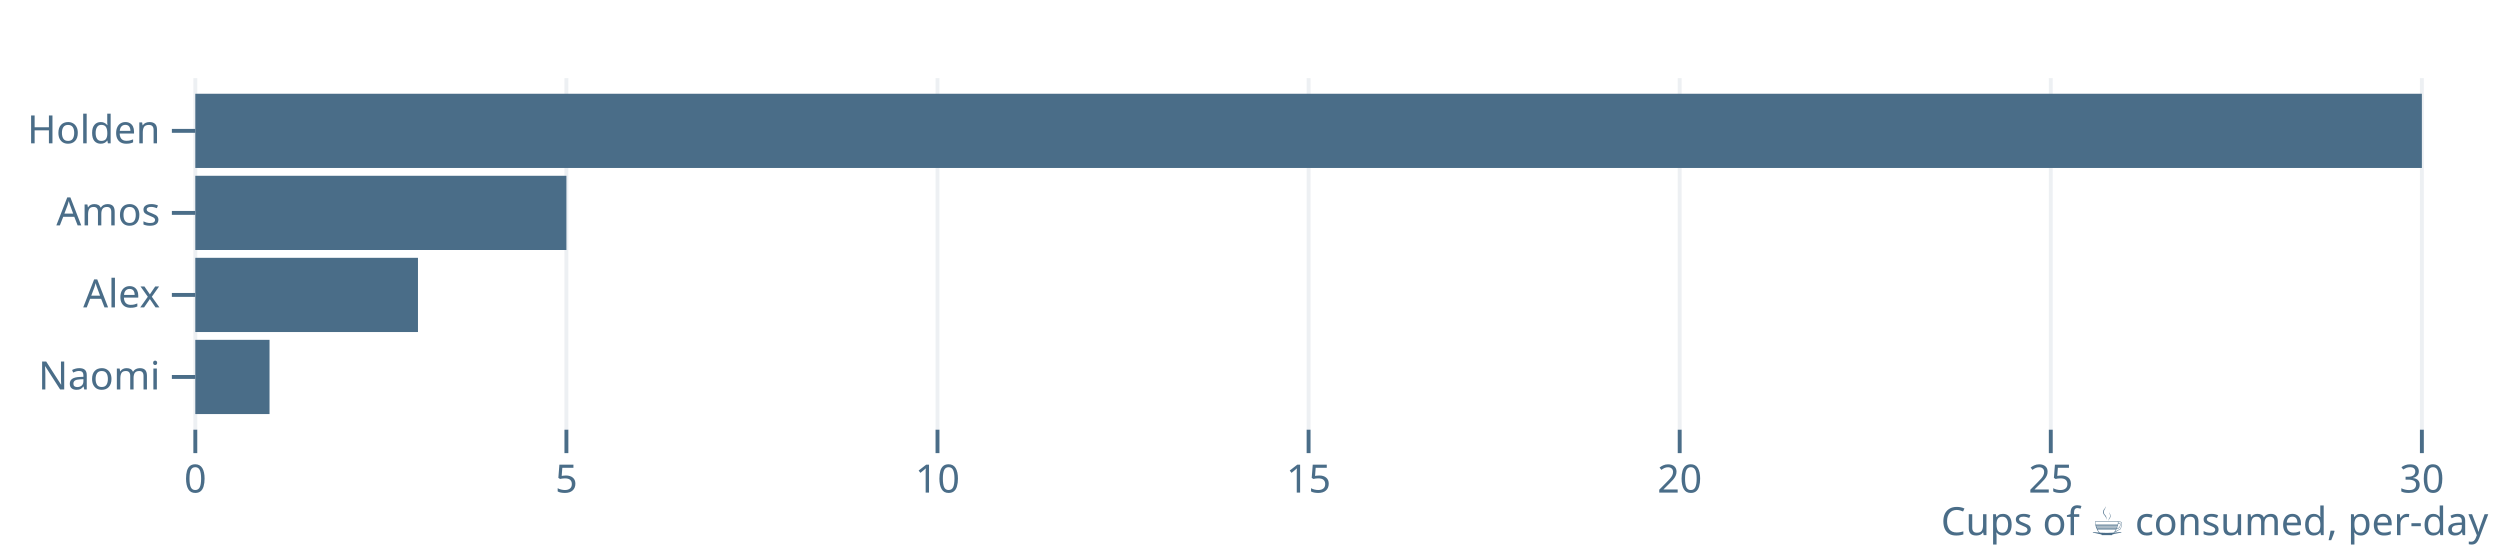
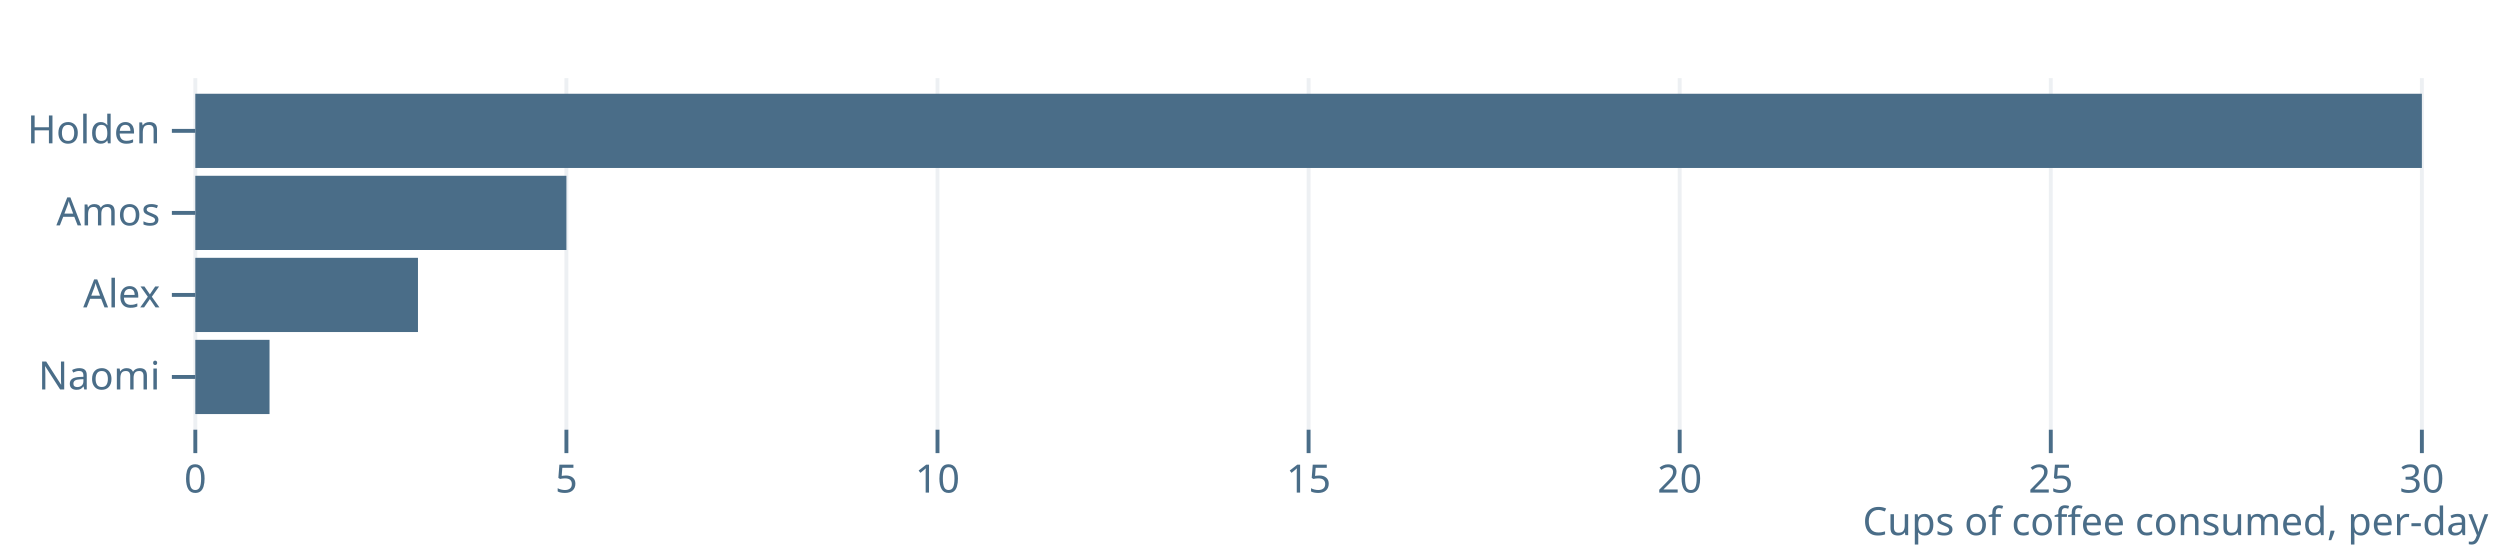
<svg class="plot-d6a7b5" fill="currentColor" font-family="system-ui, sans-serif" font-size="10" text-anchor="middle" width="640" height="140" viewBox="0 0 640 140" style="background: none; color: rgb(74, 109, 136);">
  <style>.plot-d6a7b5 {
  display: block;
  background: white;
  height: auto;
  height: intrinsic;
  max-width: 100%;
}
.plot-d6a7b5 text,
.plot-d6a7b5 tspan {
  white-space: pre;
}</style>
  <g aria-label="y-axis tick" fill="none" stroke="currentColor" transform="translate(0,9.5)">
    <path transform="translate(50,24)" d="M0,0L-6,0" />
    <path transform="translate(50,45)" d="M0,0L-6,0" />
    <path transform="translate(50,66)" d="M0,0L-6,0" />
    <path transform="translate(50,87)" d="M0,0L-6,0" />
  </g>
  <g aria-label="y-axis tick label" text-anchor="end" transform="translate(-9,9.5)">
    <text y="0.32em" transform="translate(50,24)">Holden</text>
    <text y="0.32em" transform="translate(50,45)">Amos</text>
    <text y="0.32em" transform="translate(50,66)">Alex</text>
    <text y="0.32em" transform="translate(50,87)">Naomi</text>
  </g>
  <g aria-label="x-grid" stroke="currentColor" stroke-opacity="0.1">
    <line x1="50" x2="50" y1="20" y2="110" />
    <line x1="145" x2="145" y1="20" y2="110" />
    <line x1="240" x2="240" y1="20" y2="110" />
    <line x1="335" x2="335" y1="20" y2="110" />
    <line x1="430" x2="430" y1="20" y2="110" />
    <line x1="525" x2="525" y1="20" y2="110" />
    <line x1="620" x2="620" y1="20" y2="110" />
  </g>
  <g aria-label="x-axis tick" fill="none" stroke="currentColor">
    <path transform="translate(50,110)" d="M0,0L0,6" />
    <path transform="translate(145,110)" d="M0,0L0,6" />
    <path transform="translate(240,110)" d="M0,0L0,6" />
    <path transform="translate(335,110)" d="M0,0L0,6" />
    <path transform="translate(430,110)" d="M0,0L0,6" />
    <path transform="translate(525,110)" d="M0,0L0,6" />
    <path transform="translate(620,110)" d="M0,0L0,6" />
  </g>
  <g aria-label="x-axis tick label" font-variant="tabular-nums" transform="translate(0,9)">
    <text y="0.71em" transform="translate(50,110)">0</text>
    <text y="0.71em" transform="translate(145,110)">5</text>
    <text y="0.71em" transform="translate(240,110)">10</text>
    <text y="0.71em" transform="translate(335,110)">15</text>
    <text y="0.71em" transform="translate(430,110)">20</text>
    <text y="0.71em" transform="translate(525,110)">25</text>
    <text y="0.71em" transform="translate(620,110)">30</text>
  </g>
  <g aria-label="x-axis label" text-anchor="end" transform="translate(17,27)">
-     <text transform="translate(620,110)">Cups of ☕️ consumed, per-day</text>
+     <text transform="translate(620,110)">Cups of coffee consumed, per-day</text>
  </g>
  <g aria-label="bar">
    <rect x="50" width="570" y="24" height="19" />
    <rect x="50" width="95" y="45" height="19" />
    <rect x="50" width="57" y="66" height="19" />
    <rect x="50" width="19" y="87" height="19" />
  </g>
</svg>
